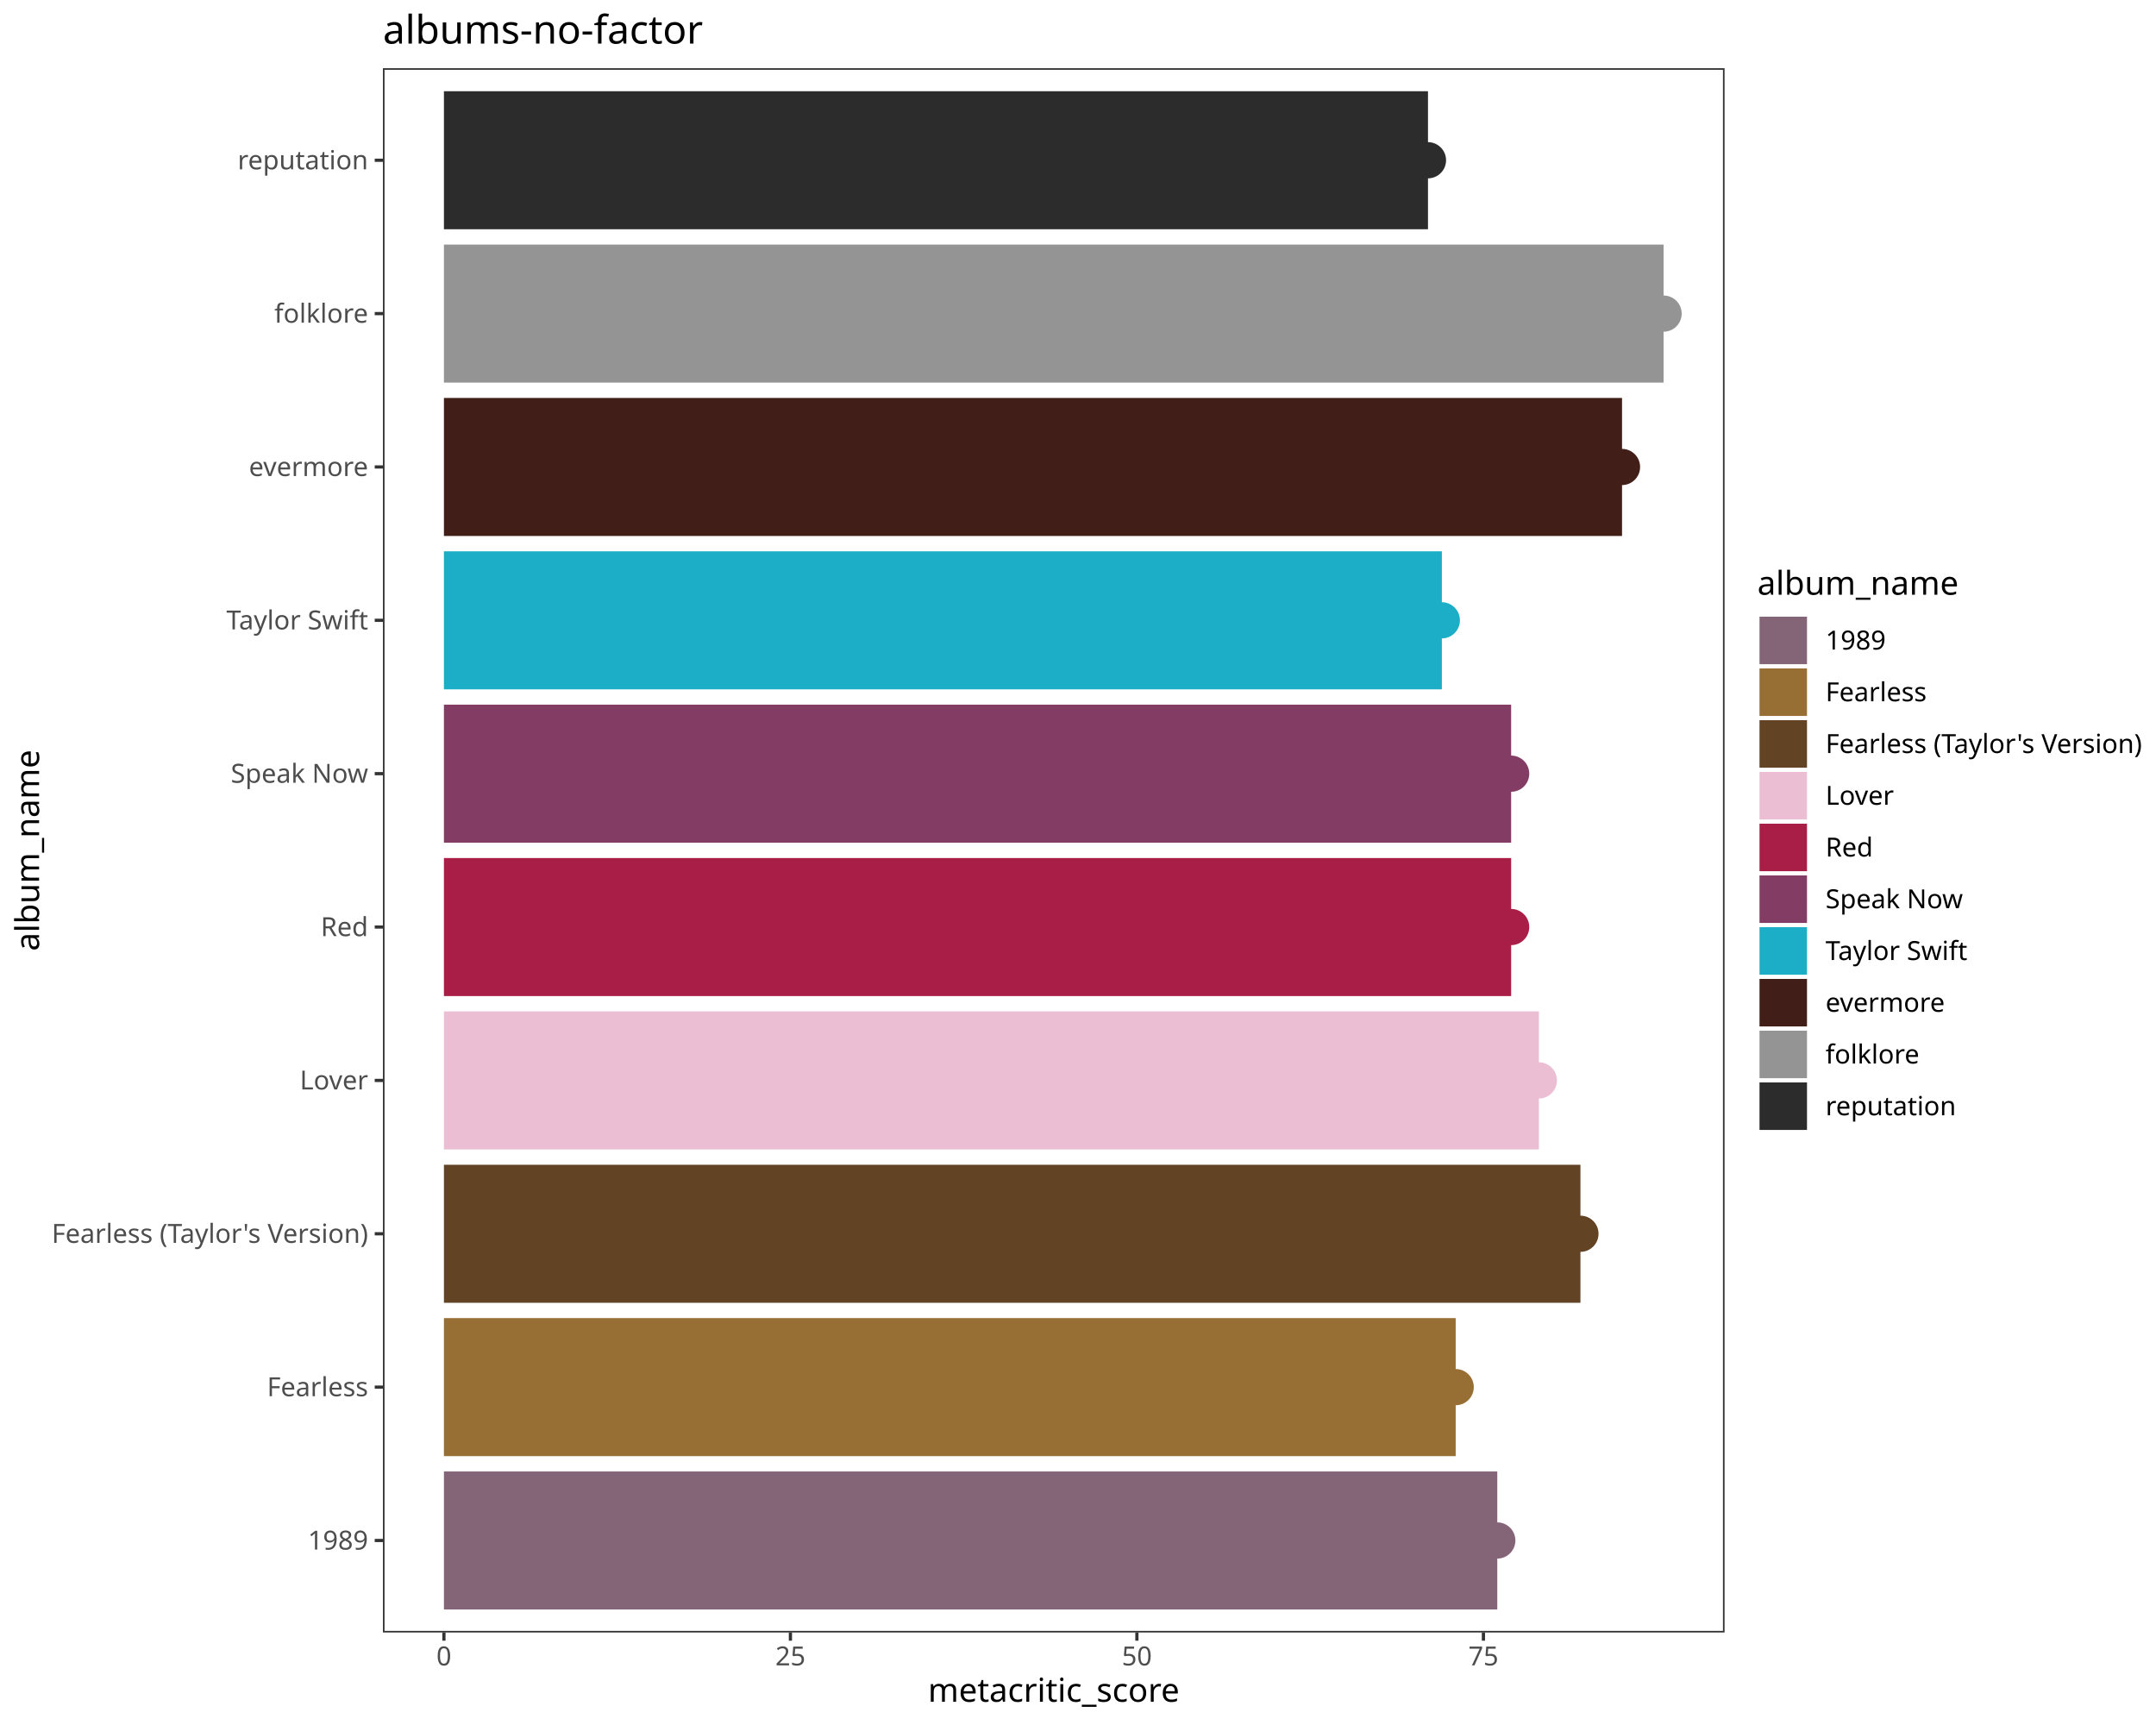
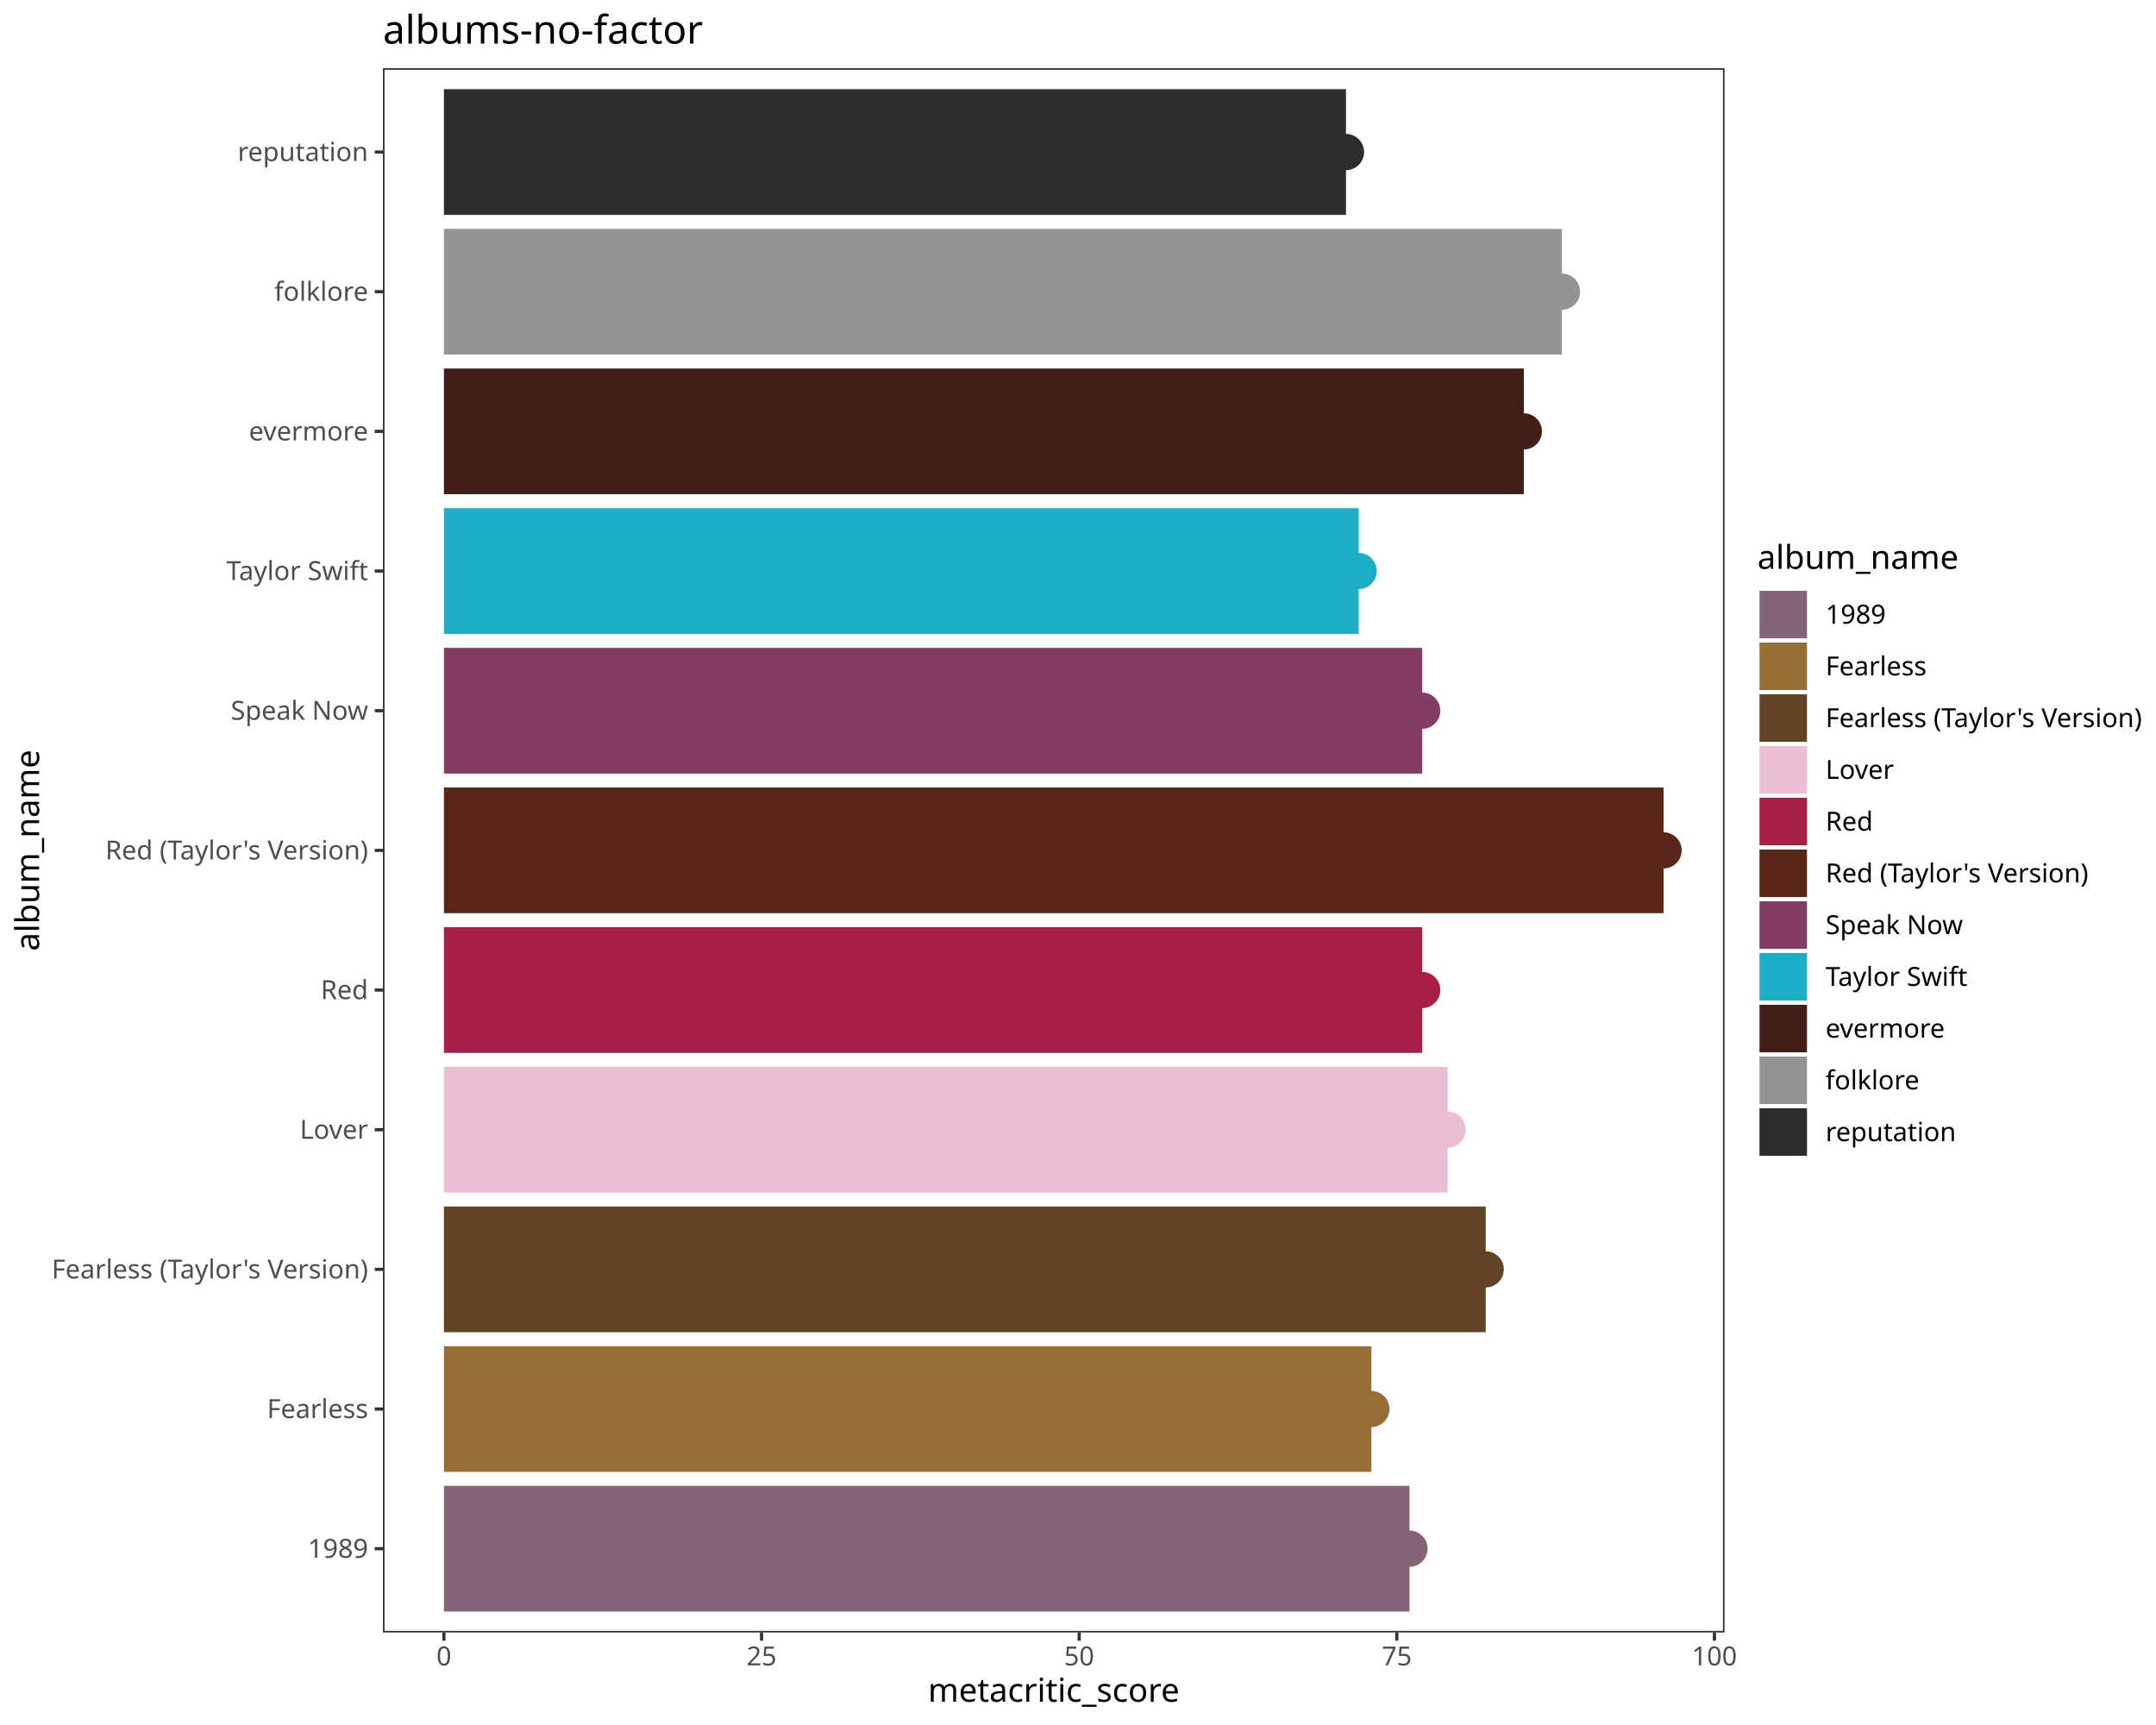
<svg xmlns="http://www.w3.org/2000/svg" class="svglite" data-engine-version="2.0" width="720.00pt" height="576.00pt" viewBox="0 0 720.00 576.00">
  <defs>
    <style type="text/css">
    .svglite line, .svglite polyline, .svglite polygon, .svglite path, .svglite rect, .svglite circle {
      fill: none;
      stroke: #000000;
      stroke-linecap: round;
      stroke-linejoin: round;
      stroke-miterlimit: 10.00;
    }
  </style>
  </defs>
  <rect width="100%" height="100%" style="stroke: none; fill: #FFFFFF;" />
  <defs>
    <clipPath id="cpMC4wMHw3MjAuMDB8MC4wMHw1NzYuMDA=">
      <rect x="0.00" y="0.00" width="720.00" height="576.00" />
    </clipPath>
  </defs>
  <g clip-path="url(#cpMC4wMHw3MjAuMDB8MC4wMHw1NzYuMDA=)">
    <rect x="0.00" y="0.00" width="720.00" height="576.00" style="stroke-width: 1.07; stroke: #FFFFFF; fill: #FFFFFF;" />
  </g>
  <defs>
    <clipPath id="cpMTI3Ljg4fDU3NS45M3wyMi43OHw1NDUuMTE=">
      <rect x="127.88" y="22.78" width="448.04" height="522.33" />
    </clipPath>
  </defs>
  <g clip-path="url(#cpMTI3Ljg4fDU3NS45M3wyMi43OHw1NDUuMTE=)">
    <rect x="127.88" y="22.78" width="448.04" height="522.33" style="stroke-width: 1.07; stroke: none; fill: #FFFFFF;" />
-     <rect x="148.25" y="184.09" width="333.26" height="46.09" style="stroke-width: 1.07; stroke: none; stroke-linecap: square; stroke-linejoin: miter; fill: #1BAEC6;" />
-     <rect x="148.25" y="440.13" width="337.88" height="46.09" style="stroke-width: 1.07; stroke: none; stroke-linecap: square; stroke-linejoin: miter; fill: #976F34;" />
-     <rect x="148.25" y="235.30" width="356.40" height="46.09" style="stroke-width: 1.07; stroke: none; stroke-linecap: square; stroke-linejoin: miter; fill: #833C63;" />
-     <rect x="148.25" y="286.51" width="356.40" height="46.09" style="stroke-width: 1.07; stroke: none; stroke-linecap: square; stroke-linejoin: miter; fill: #A91E47;" />
-     <rect x="148.25" y="491.34" width="351.77" height="46.09" style="stroke-width: 1.07; stroke: none; stroke-linecap: square; stroke-linejoin: miter; fill: #846578;" />
-     <rect x="148.25" y="30.46" width="328.63" height="46.09" style="stroke-width: 1.07; stroke: none; stroke-linecap: square; stroke-linejoin: miter; fill: #2C2C2C;" />
-     <rect x="148.25" y="337.72" width="365.66" height="46.09" style="stroke-width: 1.07; stroke: none; stroke-linecap: square; stroke-linejoin: miter; fill: #EBBED3;" />
-     <rect x="148.25" y="81.67" width="407.31" height="46.09" style="stroke-width: 1.07; stroke: none; stroke-linecap: square; stroke-linejoin: miter; fill: #949494;" />
-     <rect x="148.25" y="132.88" width="393.43" height="46.09" style="stroke-width: 1.07; stroke: none; stroke-linecap: square; stroke-linejoin: miter; fill: #421E18;" />
-     <rect x="148.25" y="388.93" width="379.54" height="46.09" style="stroke-width: 1.07; stroke: none; stroke-linecap: square; stroke-linejoin: miter; fill: #624324;" />
-     <circle cx="481.50" cy="207.13" r="5.69" style="stroke-width: 0.71; stroke: #1BAEC6; fill: #1BAEC6;" />
-     <circle cx="486.13" cy="463.18" r="5.69" style="stroke-width: 0.71; stroke: #976F34; fill: #976F34;" />
-     <circle cx="504.65" cy="258.34" r="5.69" style="stroke-width: 0.71; stroke: #833C63; fill: #833C63;" />
-     <circle cx="504.65" cy="309.55" r="5.69" style="stroke-width: 0.71; stroke: #A91E47; fill: #A91E47;" />
-     <circle cx="500.02" cy="514.39" r="5.69" style="stroke-width: 0.71; stroke: #846578; fill: #846578;" />
-     <circle cx="476.87" cy="53.51" r="5.69" style="stroke-width: 0.71; stroke: #2C2C2C; fill: #2C2C2C;" />
-     <circle cx="513.90" cy="360.76" r="5.69" style="stroke-width: 0.71; stroke: #EBBED3; fill: #EBBED3;" />
-     <circle cx="555.56" cy="104.72" r="5.69" style="stroke-width: 0.71; stroke: #949494; fill: #949494;" />
-     <circle cx="541.67" cy="155.93" r="5.69" style="stroke-width: 0.71; stroke: #421E18; fill: #421E18;" />
-     <circle cx="527.79" cy="411.97" r="5.69" style="stroke-width: 0.71; stroke: #624324; fill: #624324;" />
+     <rect x="148.25" y="169.69" width="305.48" height="41.97" style="stroke-width: 1.07; stroke: none; stroke-linecap: square; stroke-linejoin: miter; fill: #1BAEC6;" />
+     <rect x="148.25" y="449.51" width="309.73" height="41.97" style="stroke-width: 1.07; stroke: none; stroke-linecap: square; stroke-linejoin: miter; fill: #976F34;" />
+     <rect x="148.25" y="216.33" width="326.70" height="41.97" style="stroke-width: 1.07; stroke: none; stroke-linecap: square; stroke-linejoin: miter; fill: #833C63;" />
+     <rect x="148.25" y="309.60" width="326.70" height="41.97" style="stroke-width: 1.07; stroke: none; stroke-linecap: square; stroke-linejoin: miter; fill: #A91E47;" />
+     <rect x="148.25" y="496.14" width="322.46" height="41.97" style="stroke-width: 1.07; stroke: none; stroke-linecap: square; stroke-linejoin: miter; fill: #846578;" />
+     <rect x="148.25" y="29.78" width="301.24" height="41.97" style="stroke-width: 1.07; stroke: none; stroke-linecap: square; stroke-linejoin: miter; fill: #2C2C2C;" />
+     <rect x="148.25" y="356.23" width="335.18" height="41.97" style="stroke-width: 1.07; stroke: none; stroke-linecap: square; stroke-linejoin: miter; fill: #EBBED3;" />
+     <rect x="148.25" y="76.42" width="373.37" height="41.97" style="stroke-width: 1.07; stroke: none; stroke-linecap: square; stroke-linejoin: miter; fill: #949494;" />
+     <rect x="148.25" y="123.05" width="360.64" height="41.97" style="stroke-width: 1.07; stroke: none; stroke-linecap: square; stroke-linejoin: miter; fill: #421E18;" />
+     <rect x="148.25" y="402.87" width="347.91" height="41.97" style="stroke-width: 1.07; stroke: none; stroke-linecap: square; stroke-linejoin: miter; fill: #624324;" />
+     <rect x="148.25" y="262.96" width="407.31" height="41.97" style="stroke-width: 1.07; stroke: none; stroke-linecap: square; stroke-linejoin: miter; fill: #592617;" />
+     <circle cx="453.73" cy="190.67" r="5.69" style="stroke-width: 0.71; stroke: #1BAEC6; fill: #1BAEC6;" />
+     <circle cx="457.97" cy="470.49" r="5.69" style="stroke-width: 0.71; stroke: #976F34; fill: #976F34;" />
+     <circle cx="474.95" cy="237.31" r="5.69" style="stroke-width: 0.71; stroke: #833C63; fill: #833C63;" />
+     <circle cx="474.95" cy="330.58" r="5.69" style="stroke-width: 0.71; stroke: #A91E47; fill: #A91E47;" />
+     <circle cx="470.70" cy="517.13" r="5.69" style="stroke-width: 0.71; stroke: #846578; fill: #846578;" />
+     <circle cx="449.49" cy="50.77" r="5.69" style="stroke-width: 0.71; stroke: #2C2C2C; fill: #2C2C2C;" />
+     <circle cx="483.43" cy="377.22" r="5.69" style="stroke-width: 0.71; stroke: #EBBED3; fill: #EBBED3;" />
+     <circle cx="521.62" cy="97.40" r="5.69" style="stroke-width: 0.71; stroke: #949494; fill: #949494;" />
+     <circle cx="508.89" cy="144.04" r="5.69" style="stroke-width: 0.71; stroke: #421E18; fill: #421E18;" />
+     <circle cx="496.16" cy="423.86" r="5.69" style="stroke-width: 0.71; stroke: #624324; fill: #624324;" />
+     <circle cx="555.56" cy="283.95" r="5.69" style="stroke-width: 0.71; stroke: #592617; fill: #592617;" />
    <rect x="127.88" y="22.78" width="448.04" height="522.33" style="stroke-width: 1.07; stroke: #333333;" />
  </g>
  <g clip-path="url(#cpMC4wMHw3MjAuMDB8MC4wMHw1NzYuMDA=)">
-     <text x="122.95" y="517.42" text-anchor="end" style="font-size: 8.80px; fill: #4D4D4D; font-family: sans;" textLength="19.58px" lengthAdjust="spacingAndGlyphs">1989</text>
-     <text x="122.95" y="466.21" text-anchor="end" style="font-size: 8.80px; fill: #4D4D4D; font-family: sans;" textLength="33.75px" lengthAdjust="spacingAndGlyphs">Fearless</text>
-     <text x="122.95" y="415.00" text-anchor="end" style="font-size: 8.80px; fill: #4D4D4D; font-family: sans;" textLength="104.88px" lengthAdjust="spacingAndGlyphs">Fearless (Taylor's Version)</text>
-     <text x="122.95" y="363.79" text-anchor="end" style="font-size: 8.80px; fill: #4D4D4D; font-family: sans;" textLength="22.02px" lengthAdjust="spacingAndGlyphs">Lover</text>
-     <text x="122.95" y="312.58" text-anchor="end" style="font-size: 8.80px; fill: #4D4D4D; font-family: sans;" textLength="16.15px" lengthAdjust="spacingAndGlyphs">Red</text>
-     <text x="122.95" y="261.37" text-anchor="end" style="font-size: 8.80px; fill: #4D4D4D; font-family: sans;" textLength="45.01px" lengthAdjust="spacingAndGlyphs">Speak Now</text>
-     <text x="122.95" y="210.16" text-anchor="end" style="font-size: 8.80px; fill: #4D4D4D; font-family: sans;" textLength="45.97px" lengthAdjust="spacingAndGlyphs">Taylor Swift</text>
-     <text x="122.95" y="158.95" text-anchor="end" style="font-size: 8.80px; fill: #4D4D4D; font-family: sans;" textLength="37.18px" lengthAdjust="spacingAndGlyphs">evermore</text>
-     <text x="122.95" y="107.75" text-anchor="end" style="font-size: 8.80px; fill: #4D4D4D; font-family: sans;" textLength="28.37px" lengthAdjust="spacingAndGlyphs">folklore</text>
-     <text x="122.95" y="56.54" text-anchor="end" style="font-size: 8.80px; fill: #4D4D4D; font-family: sans;" textLength="39.14px" lengthAdjust="spacingAndGlyphs">reputation</text>
-     <polyline points="125.14,514.39 127.88,514.39 " style="stroke-width: 1.07; stroke: #333333; stroke-linecap: butt;" />
-     <polyline points="125.14,463.18 127.88,463.18 " style="stroke-width: 1.07; stroke: #333333; stroke-linecap: butt;" />
-     <polyline points="125.14,411.97 127.88,411.97 " style="stroke-width: 1.07; stroke: #333333; stroke-linecap: butt;" />
-     <polyline points="125.14,360.76 127.88,360.76 " style="stroke-width: 1.07; stroke: #333333; stroke-linecap: butt;" />
-     <polyline points="125.14,309.55 127.88,309.55 " style="stroke-width: 1.07; stroke: #333333; stroke-linecap: butt;" />
-     <polyline points="125.14,258.34 127.88,258.34 " style="stroke-width: 1.07; stroke: #333333; stroke-linecap: butt;" />
-     <polyline points="125.14,207.13 127.88,207.13 " style="stroke-width: 1.07; stroke: #333333; stroke-linecap: butt;" />
-     <polyline points="125.14,155.93 127.88,155.93 " style="stroke-width: 1.07; stroke: #333333; stroke-linecap: butt;" />
-     <polyline points="125.14,104.72 127.88,104.72 " style="stroke-width: 1.07; stroke: #333333; stroke-linecap: butt;" />
-     <polyline points="125.14,53.51 127.88,53.51 " style="stroke-width: 1.07; stroke: #333333; stroke-linecap: butt;" />
+     <text x="122.95" y="520.16" text-anchor="end" style="font-size: 8.80px; fill: #4D4D4D; font-family: sans;" textLength="19.58px" lengthAdjust="spacingAndGlyphs">1989</text>
+     <text x="122.95" y="473.52" text-anchor="end" style="font-size: 8.80px; fill: #4D4D4D; font-family: sans;" textLength="33.75px" lengthAdjust="spacingAndGlyphs">Fearless</text>
+     <text x="122.95" y="426.89" text-anchor="end" style="font-size: 8.80px; fill: #4D4D4D; font-family: sans;" textLength="104.88px" lengthAdjust="spacingAndGlyphs">Fearless (Taylor's Version)</text>
+     <text x="122.95" y="380.25" text-anchor="end" style="font-size: 8.80px; fill: #4D4D4D; font-family: sans;" textLength="22.02px" lengthAdjust="spacingAndGlyphs">Lover</text>
+     <text x="122.95" y="333.61" text-anchor="end" style="font-size: 8.80px; fill: #4D4D4D; font-family: sans;" textLength="16.15px" lengthAdjust="spacingAndGlyphs">Red</text>
+     <text x="122.95" y="286.98" text-anchor="end" style="font-size: 8.80px; fill: #4D4D4D; font-family: sans;" textLength="87.27px" lengthAdjust="spacingAndGlyphs">Red (Taylor's Version)</text>
+     <text x="122.95" y="240.34" text-anchor="end" style="font-size: 8.80px; fill: #4D4D4D; font-family: sans;" textLength="45.01px" lengthAdjust="spacingAndGlyphs">Speak Now</text>
+     <text x="122.95" y="193.70" text-anchor="end" style="font-size: 8.80px; fill: #4D4D4D; font-family: sans;" textLength="45.97px" lengthAdjust="spacingAndGlyphs">Taylor Swift</text>
+     <text x="122.95" y="147.07" text-anchor="end" style="font-size: 8.80px; fill: #4D4D4D; font-family: sans;" textLength="37.18px" lengthAdjust="spacingAndGlyphs">evermore</text>
+     <text x="122.95" y="100.43" text-anchor="end" style="font-size: 8.80px; fill: #4D4D4D; font-family: sans;" textLength="28.37px" lengthAdjust="spacingAndGlyphs">folklore</text>
+     <text x="122.95" y="53.79" text-anchor="end" style="font-size: 8.80px; fill: #4D4D4D; font-family: sans;" textLength="39.14px" lengthAdjust="spacingAndGlyphs">reputation</text>
+     <polyline points="125.14,517.13 127.88,517.13 " style="stroke-width: 1.07; stroke: #333333; stroke-linecap: butt;" />
+     <polyline points="125.14,470.49 127.88,470.49 " style="stroke-width: 1.07; stroke: #333333; stroke-linecap: butt;" />
+     <polyline points="125.14,423.86 127.88,423.86 " style="stroke-width: 1.07; stroke: #333333; stroke-linecap: butt;" />
+     <polyline points="125.14,377.22 127.88,377.22 " style="stroke-width: 1.07; stroke: #333333; stroke-linecap: butt;" />
+     <polyline points="125.14,330.58 127.88,330.58 " style="stroke-width: 1.07; stroke: #333333; stroke-linecap: butt;" />
+     <polyline points="125.14,283.95 127.88,283.95 " style="stroke-width: 1.07; stroke: #333333; stroke-linecap: butt;" />
+     <polyline points="125.14,237.31 127.88,237.31 " style="stroke-width: 1.07; stroke: #333333; stroke-linecap: butt;" />
+     <polyline points="125.14,190.67 127.88,190.67 " style="stroke-width: 1.07; stroke: #333333; stroke-linecap: butt;" />
+     <polyline points="125.14,144.04 127.88,144.04 " style="stroke-width: 1.07; stroke: #333333; stroke-linecap: butt;" />
+     <polyline points="125.14,97.40 127.88,97.40 " style="stroke-width: 1.07; stroke: #333333; stroke-linecap: butt;" />
+     <polyline points="125.14,50.77 127.88,50.77 " style="stroke-width: 1.07; stroke: #333333; stroke-linecap: butt;" />
    <polyline points="148.25,547.85 148.25,545.11 " style="stroke-width: 1.07; stroke: #333333; stroke-linecap: butt;" />
-     <polyline points="263.96,547.85 263.96,545.11 " style="stroke-width: 1.07; stroke: #333333; stroke-linecap: butt;" />
-     <polyline points="379.67,547.85 379.67,545.11 " style="stroke-width: 1.07; stroke: #333333; stroke-linecap: butt;" />
-     <polyline points="495.39,547.85 495.39,545.11 " style="stroke-width: 1.07; stroke: #333333; stroke-linecap: butt;" />
+     <polyline points="254.32,547.85 254.32,545.11 " style="stroke-width: 1.07; stroke: #333333; stroke-linecap: butt;" />
+     <polyline points="360.39,547.85 360.39,545.11 " style="stroke-width: 1.07; stroke: #333333; stroke-linecap: butt;" />
+     <polyline points="466.46,547.85 466.46,545.11 " style="stroke-width: 1.07; stroke: #333333; stroke-linecap: butt;" />
+     <polyline points="572.53,547.85 572.53,545.11 " style="stroke-width: 1.07; stroke: #333333; stroke-linecap: butt;" />
    <text x="148.25" y="556.10" text-anchor="middle" style="font-size: 8.80px; fill: #4D4D4D; font-family: sans;" textLength="4.89px" lengthAdjust="spacingAndGlyphs">0</text>
-     <text x="263.96" y="556.10" text-anchor="middle" style="font-size: 8.80px; fill: #4D4D4D; font-family: sans;" textLength="9.79px" lengthAdjust="spacingAndGlyphs">25</text>
-     <text x="379.67" y="556.10" text-anchor="middle" style="font-size: 8.80px; fill: #4D4D4D; font-family: sans;" textLength="9.79px" lengthAdjust="spacingAndGlyphs">50</text>
-     <text x="495.39" y="556.10" text-anchor="middle" style="font-size: 8.80px; fill: #4D4D4D; font-family: sans;" textLength="9.79px" lengthAdjust="spacingAndGlyphs">75</text>
+     <text x="254.32" y="556.10" text-anchor="middle" style="font-size: 8.80px; fill: #4D4D4D; font-family: sans;" textLength="9.79px" lengthAdjust="spacingAndGlyphs">25</text>
+     <text x="360.39" y="556.10" text-anchor="middle" style="font-size: 8.80px; fill: #4D4D4D; font-family: sans;" textLength="9.79px" lengthAdjust="spacingAndGlyphs">50</text>
+     <text x="466.46" y="556.10" text-anchor="middle" style="font-size: 8.80px; fill: #4D4D4D; font-family: sans;" textLength="9.79px" lengthAdjust="spacingAndGlyphs">75</text>
+     <text x="572.53" y="556.10" text-anchor="middle" style="font-size: 8.80px; fill: #4D4D4D; font-family: sans;" textLength="14.68px" lengthAdjust="spacingAndGlyphs">100</text>
    <text x="351.90" y="568.24" text-anchor="middle" style="font-size: 11.00px; font-family: sans;" textLength="80.10px" lengthAdjust="spacingAndGlyphs">metacritic_score</text>
    <text transform="translate(13.05,283.95) rotate(-90)" text-anchor="middle" style="font-size: 11.00px; font-family: sans;" textLength="63.60px" lengthAdjust="spacingAndGlyphs">album_name</text>
-     <rect x="586.88" y="189.88" width="127.64" height="188.13" style="stroke-width: 1.07; stroke: none; fill: #FFFFFF;" />
-     <text x="586.88" y="198.59" style="font-size: 11.00px; font-family: sans;" textLength="63.60px" lengthAdjust="spacingAndGlyphs">album_name</text>
-     <rect x="586.88" y="205.21" width="17.28" height="17.28" style="stroke-width: 1.07; stroke: none; fill: #FFFFFF;" />
-     <rect x="587.59" y="205.92" width="15.86" height="15.86" style="stroke-width: 1.07; stroke: none; stroke-linecap: square; stroke-linejoin: miter; fill: #846578;" />
-     <circle cx="595.52" cy="213.85" r="5.69" style="stroke-width: 0.71; stroke: #846578; fill: #846578;" />
-     <rect x="586.88" y="222.49" width="17.28" height="17.28" style="stroke-width: 1.07; stroke: none; fill: #FFFFFF;" />
-     <rect x="587.59" y="223.20" width="15.86" height="15.86" style="stroke-width: 1.07; stroke: none; stroke-linecap: square; stroke-linejoin: miter; fill: #976F34;" />
-     <circle cx="595.52" cy="231.13" r="5.69" style="stroke-width: 0.71; stroke: #976F34; fill: #976F34;" />
-     <rect x="586.88" y="239.77" width="17.28" height="17.28" style="stroke-width: 1.07; stroke: none; fill: #FFFFFF;" />
-     <rect x="587.59" y="240.48" width="15.86" height="15.86" style="stroke-width: 1.07; stroke: none; stroke-linecap: square; stroke-linejoin: miter; fill: #624324;" />
-     <circle cx="595.52" cy="248.41" r="5.69" style="stroke-width: 0.71; stroke: #624324; fill: #624324;" />
-     <rect x="586.88" y="257.05" width="17.28" height="17.28" style="stroke-width: 1.07; stroke: none; fill: #FFFFFF;" />
-     <rect x="587.59" y="257.76" width="15.86" height="15.86" style="stroke-width: 1.07; stroke: none; stroke-linecap: square; stroke-linejoin: miter; fill: #EBBED3;" />
-     <circle cx="595.52" cy="265.69" r="5.69" style="stroke-width: 0.71; stroke: #EBBED3; fill: #EBBED3;" />
-     <rect x="586.88" y="274.33" width="17.28" height="17.28" style="stroke-width: 1.07; stroke: none; fill: #FFFFFF;" />
-     <rect x="587.59" y="275.04" width="15.86" height="15.86" style="stroke-width: 1.07; stroke: none; stroke-linecap: square; stroke-linejoin: miter; fill: #A91E47;" />
-     <circle cx="595.52" cy="282.97" r="5.69" style="stroke-width: 0.71; stroke: #A91E47; fill: #A91E47;" />
-     <rect x="586.88" y="291.61" width="17.28" height="17.28" style="stroke-width: 1.07; stroke: none; fill: #FFFFFF;" />
-     <rect x="587.59" y="292.32" width="15.86" height="15.86" style="stroke-width: 1.07; stroke: none; stroke-linecap: square; stroke-linejoin: miter; fill: #833C63;" />
-     <circle cx="595.52" cy="300.25" r="5.69" style="stroke-width: 0.71; stroke: #833C63; fill: #833C63;" />
-     <rect x="586.88" y="308.89" width="17.28" height="17.28" style="stroke-width: 1.07; stroke: none; fill: #FFFFFF;" />
-     <rect x="587.59" y="309.60" width="15.86" height="15.86" style="stroke-width: 1.07; stroke: none; stroke-linecap: square; stroke-linejoin: miter; fill: #1BAEC6;" />
-     <circle cx="595.52" cy="317.53" r="5.69" style="stroke-width: 0.71; stroke: #1BAEC6; fill: #1BAEC6;" />
-     <rect x="586.88" y="326.17" width="17.28" height="17.28" style="stroke-width: 1.07; stroke: none; fill: #FFFFFF;" />
-     <rect x="587.59" y="326.88" width="15.86" height="15.86" style="stroke-width: 1.07; stroke: none; stroke-linecap: square; stroke-linejoin: miter; fill: #421E18;" />
-     <circle cx="595.52" cy="334.81" r="5.69" style="stroke-width: 0.71; stroke: #421E18; fill: #421E18;" />
-     <rect x="586.88" y="343.45" width="17.28" height="17.28" style="stroke-width: 1.07; stroke: none; fill: #FFFFFF;" />
-     <rect x="587.59" y="344.16" width="15.86" height="15.86" style="stroke-width: 1.07; stroke: none; stroke-linecap: square; stroke-linejoin: miter; fill: #949494;" />
-     <circle cx="595.52" cy="352.09" r="5.69" style="stroke-width: 0.71; stroke: #949494; fill: #949494;" />
-     <rect x="586.88" y="360.73" width="17.28" height="17.28" style="stroke-width: 1.07; stroke: none; fill: #FFFFFF;" />
-     <rect x="587.59" y="361.44" width="15.86" height="15.86" style="stroke-width: 1.07; stroke: none; stroke-linecap: square; stroke-linejoin: miter; fill: #2C2C2C;" />
-     <circle cx="595.52" cy="369.37" r="5.69" style="stroke-width: 0.71; stroke: #2C2C2C; fill: #2C2C2C;" />
-     <text x="609.64" y="216.88" style="font-size: 8.80px; font-family: sans;" textLength="19.58px" lengthAdjust="spacingAndGlyphs">1989</text>
-     <text x="609.64" y="234.16" style="font-size: 8.80px; font-family: sans;" textLength="33.75px" lengthAdjust="spacingAndGlyphs">Fearless</text>
-     <text x="609.64" y="251.44" style="font-size: 8.80px; font-family: sans;" textLength="104.88px" lengthAdjust="spacingAndGlyphs">Fearless (Taylor's Version)</text>
-     <text x="609.64" y="268.72" style="font-size: 8.80px; font-family: sans;" textLength="22.02px" lengthAdjust="spacingAndGlyphs">Lover</text>
-     <text x="609.64" y="286.00" style="font-size: 8.80px; font-family: sans;" textLength="16.15px" lengthAdjust="spacingAndGlyphs">Red</text>
-     <text x="609.64" y="303.28" style="font-size: 8.80px; font-family: sans;" textLength="45.01px" lengthAdjust="spacingAndGlyphs">Speak Now</text>
-     <text x="609.64" y="320.56" style="font-size: 8.80px; font-family: sans;" textLength="45.97px" lengthAdjust="spacingAndGlyphs">Taylor Swift</text>
-     <text x="609.64" y="337.84" style="font-size: 8.80px; font-family: sans;" textLength="37.18px" lengthAdjust="spacingAndGlyphs">evermore</text>
-     <text x="609.64" y="355.12" style="font-size: 8.80px; font-family: sans;" textLength="28.37px" lengthAdjust="spacingAndGlyphs">folklore</text>
-     <text x="609.64" y="372.40" style="font-size: 8.80px; font-family: sans;" textLength="39.14px" lengthAdjust="spacingAndGlyphs">reputation</text>
+     <rect x="586.88" y="181.24" width="127.64" height="205.41" style="stroke-width: 1.07; stroke: none; fill: #FFFFFF;" />
+     <text x="586.88" y="189.95" style="font-size: 11.00px; font-family: sans;" textLength="63.60px" lengthAdjust="spacingAndGlyphs">album_name</text>
+     <rect x="586.88" y="196.57" width="17.28" height="17.28" style="stroke-width: 1.07; stroke: none; fill: #FFFFFF;" />
+     <rect x="587.59" y="197.28" width="15.86" height="15.86" style="stroke-width: 1.07; stroke: none; stroke-linecap: square; stroke-linejoin: miter; fill: #846578;" />
+     <circle cx="595.52" cy="205.21" r="5.69" style="stroke-width: 0.71; stroke: #846578; fill: #846578;" />
+     <rect x="586.88" y="213.85" width="17.28" height="17.28" style="stroke-width: 1.07; stroke: none; fill: #FFFFFF;" />
+     <rect x="587.59" y="214.56" width="15.86" height="15.86" style="stroke-width: 1.07; stroke: none; stroke-linecap: square; stroke-linejoin: miter; fill: #976F34;" />
+     <circle cx="595.52" cy="222.49" r="5.69" style="stroke-width: 0.71; stroke: #976F34; fill: #976F34;" />
+     <rect x="586.88" y="231.13" width="17.28" height="17.28" style="stroke-width: 1.07; stroke: none; fill: #FFFFFF;" />
+     <rect x="587.59" y="231.84" width="15.86" height="15.86" style="stroke-width: 1.07; stroke: none; stroke-linecap: square; stroke-linejoin: miter; fill: #624324;" />
+     <circle cx="595.52" cy="239.77" r="5.69" style="stroke-width: 0.71; stroke: #624324; fill: #624324;" />
+     <rect x="586.88" y="248.41" width="17.28" height="17.28" style="stroke-width: 1.07; stroke: none; fill: #FFFFFF;" />
+     <rect x="587.59" y="249.12" width="15.86" height="15.86" style="stroke-width: 1.07; stroke: none; stroke-linecap: square; stroke-linejoin: miter; fill: #EBBED3;" />
+     <circle cx="595.52" cy="257.05" r="5.69" style="stroke-width: 0.71; stroke: #EBBED3; fill: #EBBED3;" />
+     <rect x="586.88" y="265.69" width="17.28" height="17.28" style="stroke-width: 1.07; stroke: none; fill: #FFFFFF;" />
+     <rect x="587.59" y="266.40" width="15.86" height="15.86" style="stroke-width: 1.07; stroke: none; stroke-linecap: square; stroke-linejoin: miter; fill: #A91E47;" />
+     <circle cx="595.52" cy="274.33" r="5.69" style="stroke-width: 0.71; stroke: #A91E47; fill: #A91E47;" />
+     <rect x="586.88" y="282.97" width="17.28" height="17.28" style="stroke-width: 1.07; stroke: none; fill: #FFFFFF;" />
+     <rect x="587.59" y="283.68" width="15.86" height="15.86" style="stroke-width: 1.07; stroke: none; stroke-linecap: square; stroke-linejoin: miter; fill: #592617;" />
+     <circle cx="595.52" cy="291.61" r="5.69" style="stroke-width: 0.71; stroke: #592617; fill: #592617;" />
+     <rect x="586.88" y="300.25" width="17.28" height="17.28" style="stroke-width: 1.07; stroke: none; fill: #FFFFFF;" />
+     <rect x="587.59" y="300.96" width="15.86" height="15.86" style="stroke-width: 1.07; stroke: none; stroke-linecap: square; stroke-linejoin: miter; fill: #833C63;" />
+     <circle cx="595.52" cy="308.89" r="5.69" style="stroke-width: 0.71; stroke: #833C63; fill: #833C63;" />
+     <rect x="586.88" y="317.53" width="17.28" height="17.28" style="stroke-width: 1.07; stroke: none; fill: #FFFFFF;" />
+     <rect x="587.59" y="318.24" width="15.86" height="15.86" style="stroke-width: 1.07; stroke: none; stroke-linecap: square; stroke-linejoin: miter; fill: #1BAEC6;" />
+     <circle cx="595.52" cy="326.17" r="5.69" style="stroke-width: 0.71; stroke: #1BAEC6; fill: #1BAEC6;" />
+     <rect x="586.88" y="334.81" width="17.28" height="17.28" style="stroke-width: 1.07; stroke: none; fill: #FFFFFF;" />
+     <rect x="587.59" y="335.52" width="15.86" height="15.86" style="stroke-width: 1.07; stroke: none; stroke-linecap: square; stroke-linejoin: miter; fill: #421E18;" />
+     <circle cx="595.52" cy="343.45" r="5.69" style="stroke-width: 0.71; stroke: #421E18; fill: #421E18;" />
+     <rect x="586.88" y="352.09" width="17.28" height="17.28" style="stroke-width: 1.07; stroke: none; fill: #FFFFFF;" />
+     <rect x="587.59" y="352.80" width="15.86" height="15.86" style="stroke-width: 1.07; stroke: none; stroke-linecap: square; stroke-linejoin: miter; fill: #949494;" />
+     <circle cx="595.52" cy="360.73" r="5.69" style="stroke-width: 0.71; stroke: #949494; fill: #949494;" />
+     <rect x="586.88" y="369.37" width="17.28" height="17.28" style="stroke-width: 1.07; stroke: none; fill: #FFFFFF;" />
+     <rect x="587.59" y="370.08" width="15.86" height="15.86" style="stroke-width: 1.07; stroke: none; stroke-linecap: square; stroke-linejoin: miter; fill: #2C2C2C;" />
+     <circle cx="595.52" cy="378.01" r="5.69" style="stroke-width: 0.71; stroke: #2C2C2C; fill: #2C2C2C;" />
+     <text x="609.64" y="208.24" style="font-size: 8.80px; font-family: sans;" textLength="19.58px" lengthAdjust="spacingAndGlyphs">1989</text>
+     <text x="609.64" y="225.52" style="font-size: 8.80px; font-family: sans;" textLength="33.75px" lengthAdjust="spacingAndGlyphs">Fearless</text>
+     <text x="609.64" y="242.80" style="font-size: 8.80px; font-family: sans;" textLength="104.88px" lengthAdjust="spacingAndGlyphs">Fearless (Taylor's Version)</text>
+     <text x="609.64" y="260.08" style="font-size: 8.80px; font-family: sans;" textLength="22.02px" lengthAdjust="spacingAndGlyphs">Lover</text>
+     <text x="609.64" y="277.36" style="font-size: 8.80px; font-family: sans;" textLength="16.15px" lengthAdjust="spacingAndGlyphs">Red</text>
+     <text x="609.64" y="294.64" style="font-size: 8.80px; font-family: sans;" textLength="87.27px" lengthAdjust="spacingAndGlyphs">Red (Taylor's Version)</text>
+     <text x="609.64" y="311.92" style="font-size: 8.80px; font-family: sans;" textLength="45.01px" lengthAdjust="spacingAndGlyphs">Speak Now</text>
+     <text x="609.64" y="329.20" style="font-size: 8.80px; font-family: sans;" textLength="45.97px" lengthAdjust="spacingAndGlyphs">Taylor Swift</text>
+     <text x="609.64" y="346.48" style="font-size: 8.80px; font-family: sans;" textLength="37.18px" lengthAdjust="spacingAndGlyphs">evermore</text>
+     <text x="609.64" y="363.76" style="font-size: 8.80px; font-family: sans;" textLength="28.37px" lengthAdjust="spacingAndGlyphs">folklore</text>
+     <text x="609.64" y="381.04" style="font-size: 8.80px; font-family: sans;" textLength="39.14px" lengthAdjust="spacingAndGlyphs">reputation</text>
    <text x="127.88" y="14.56" style="font-size: 13.20px; font-family: sans;" textLength="99.06px" lengthAdjust="spacingAndGlyphs">albums-no-factor</text>
  </g>
</svg>
